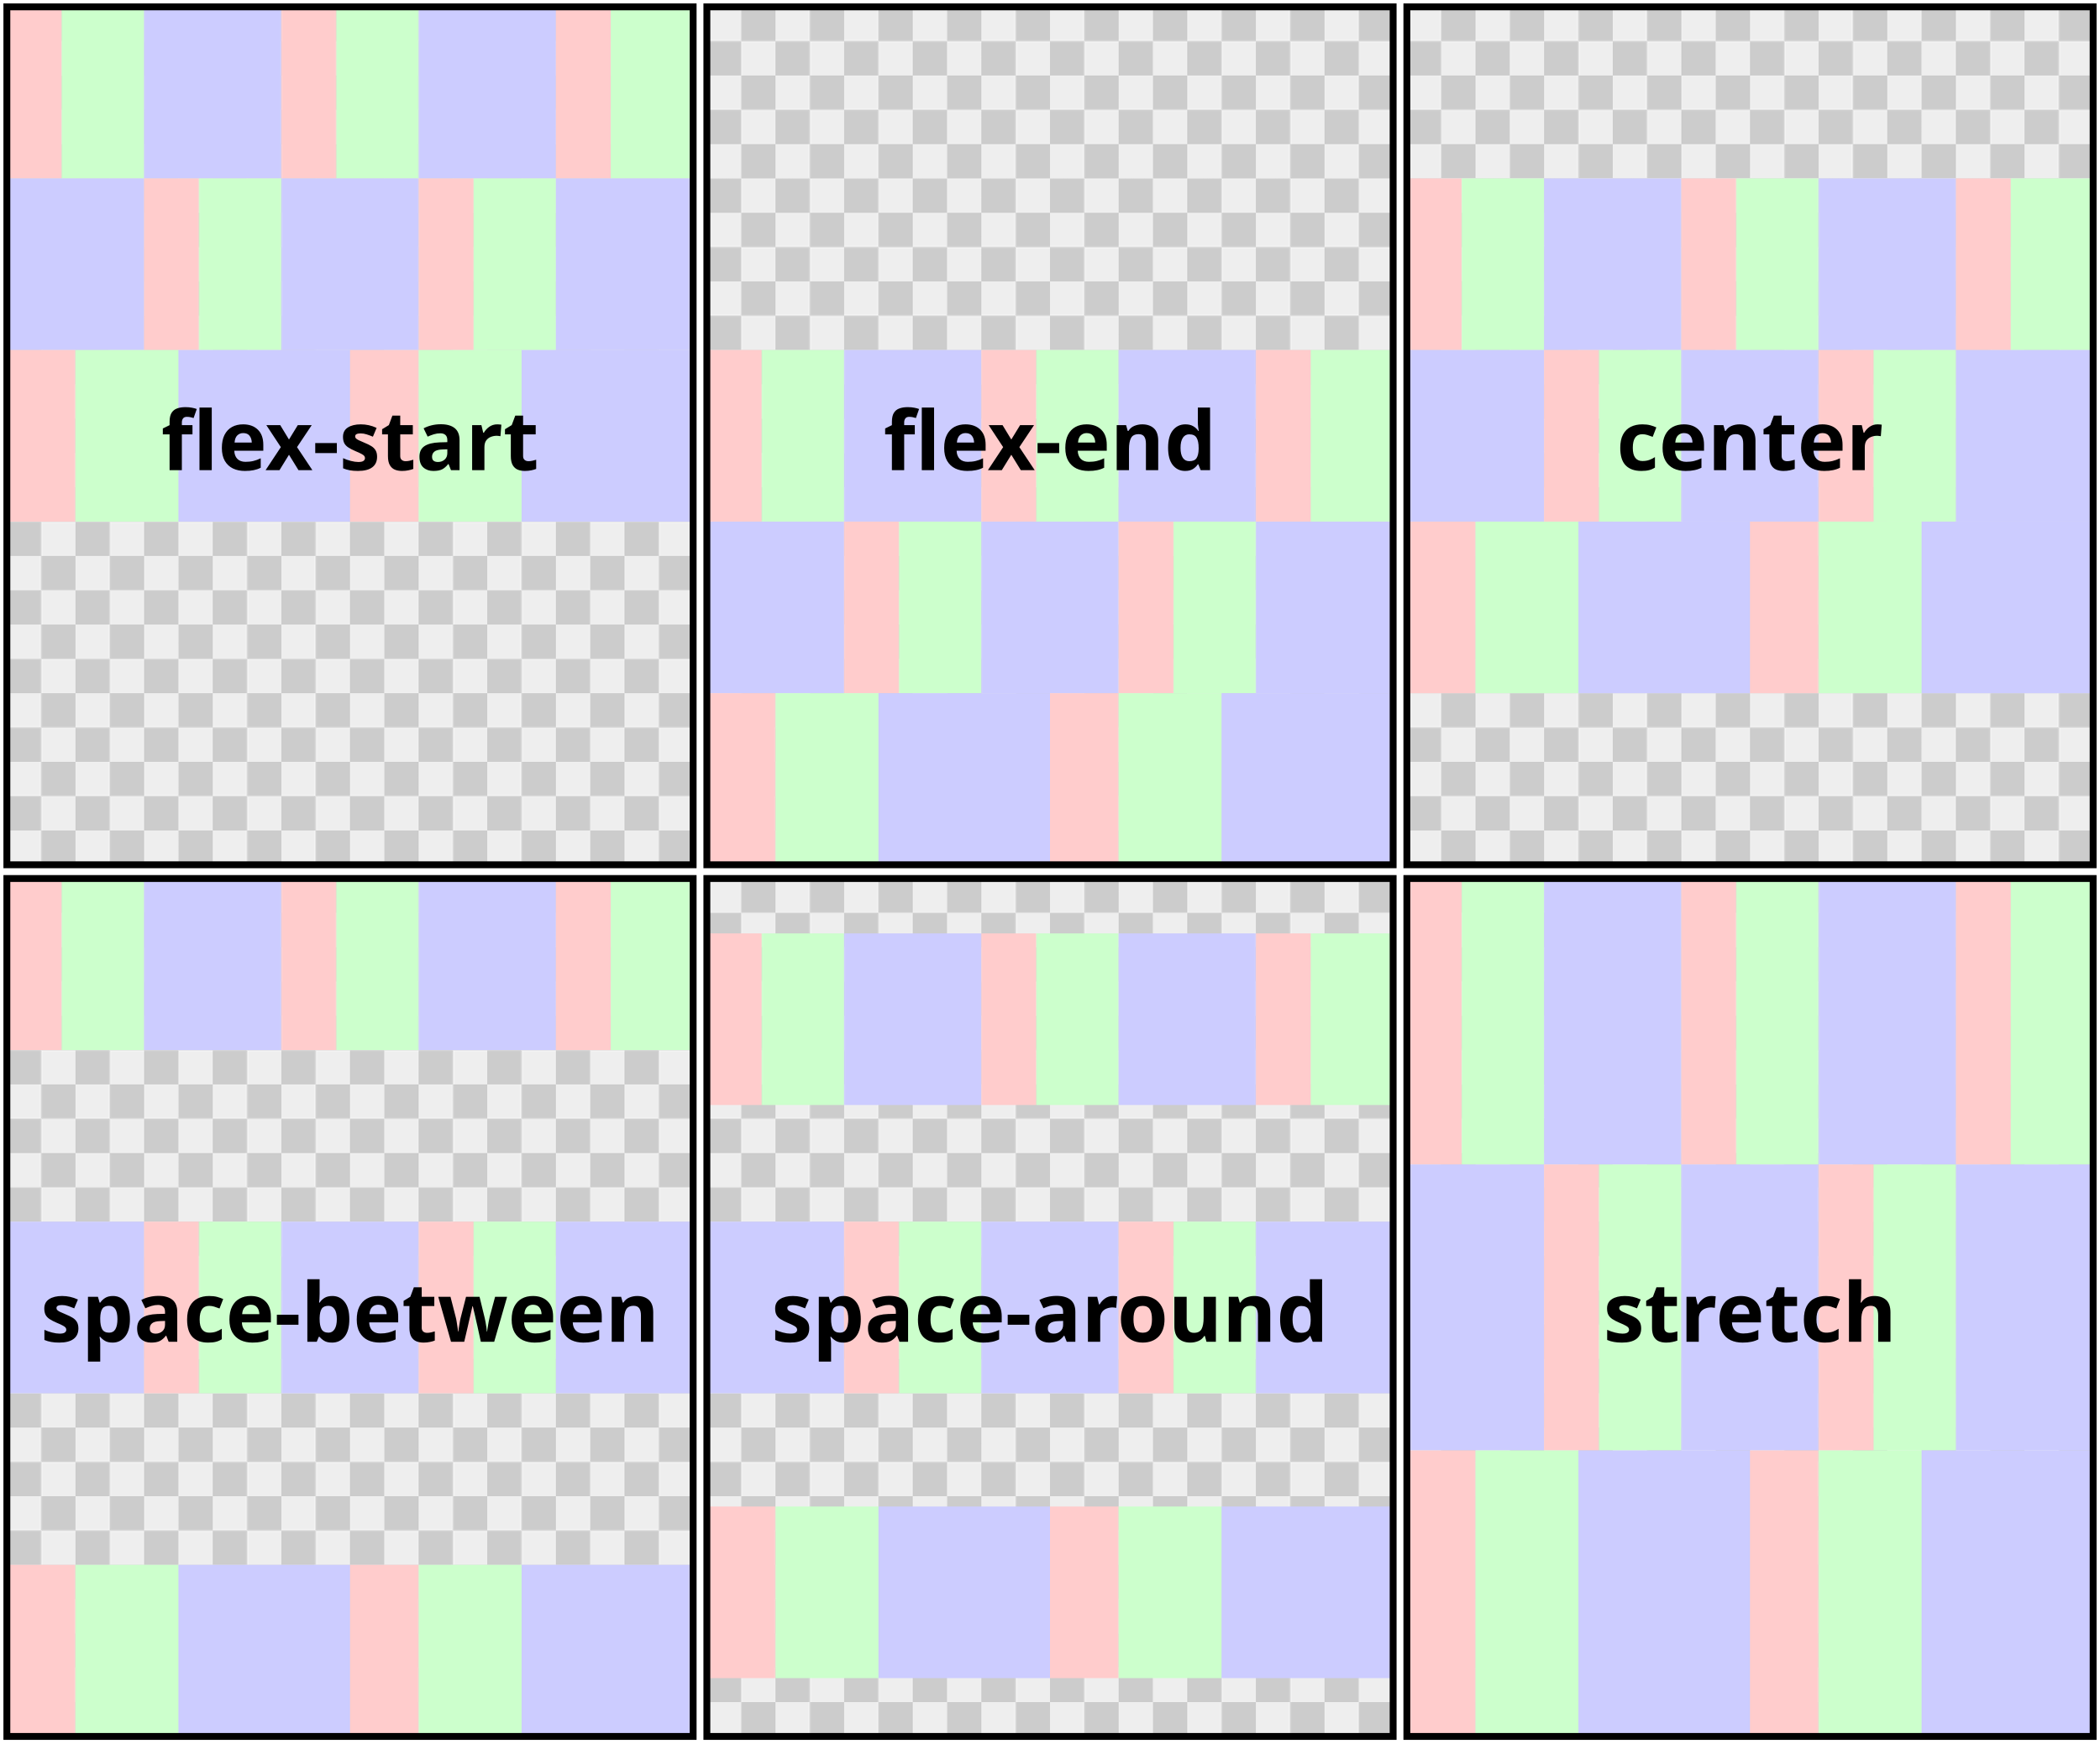
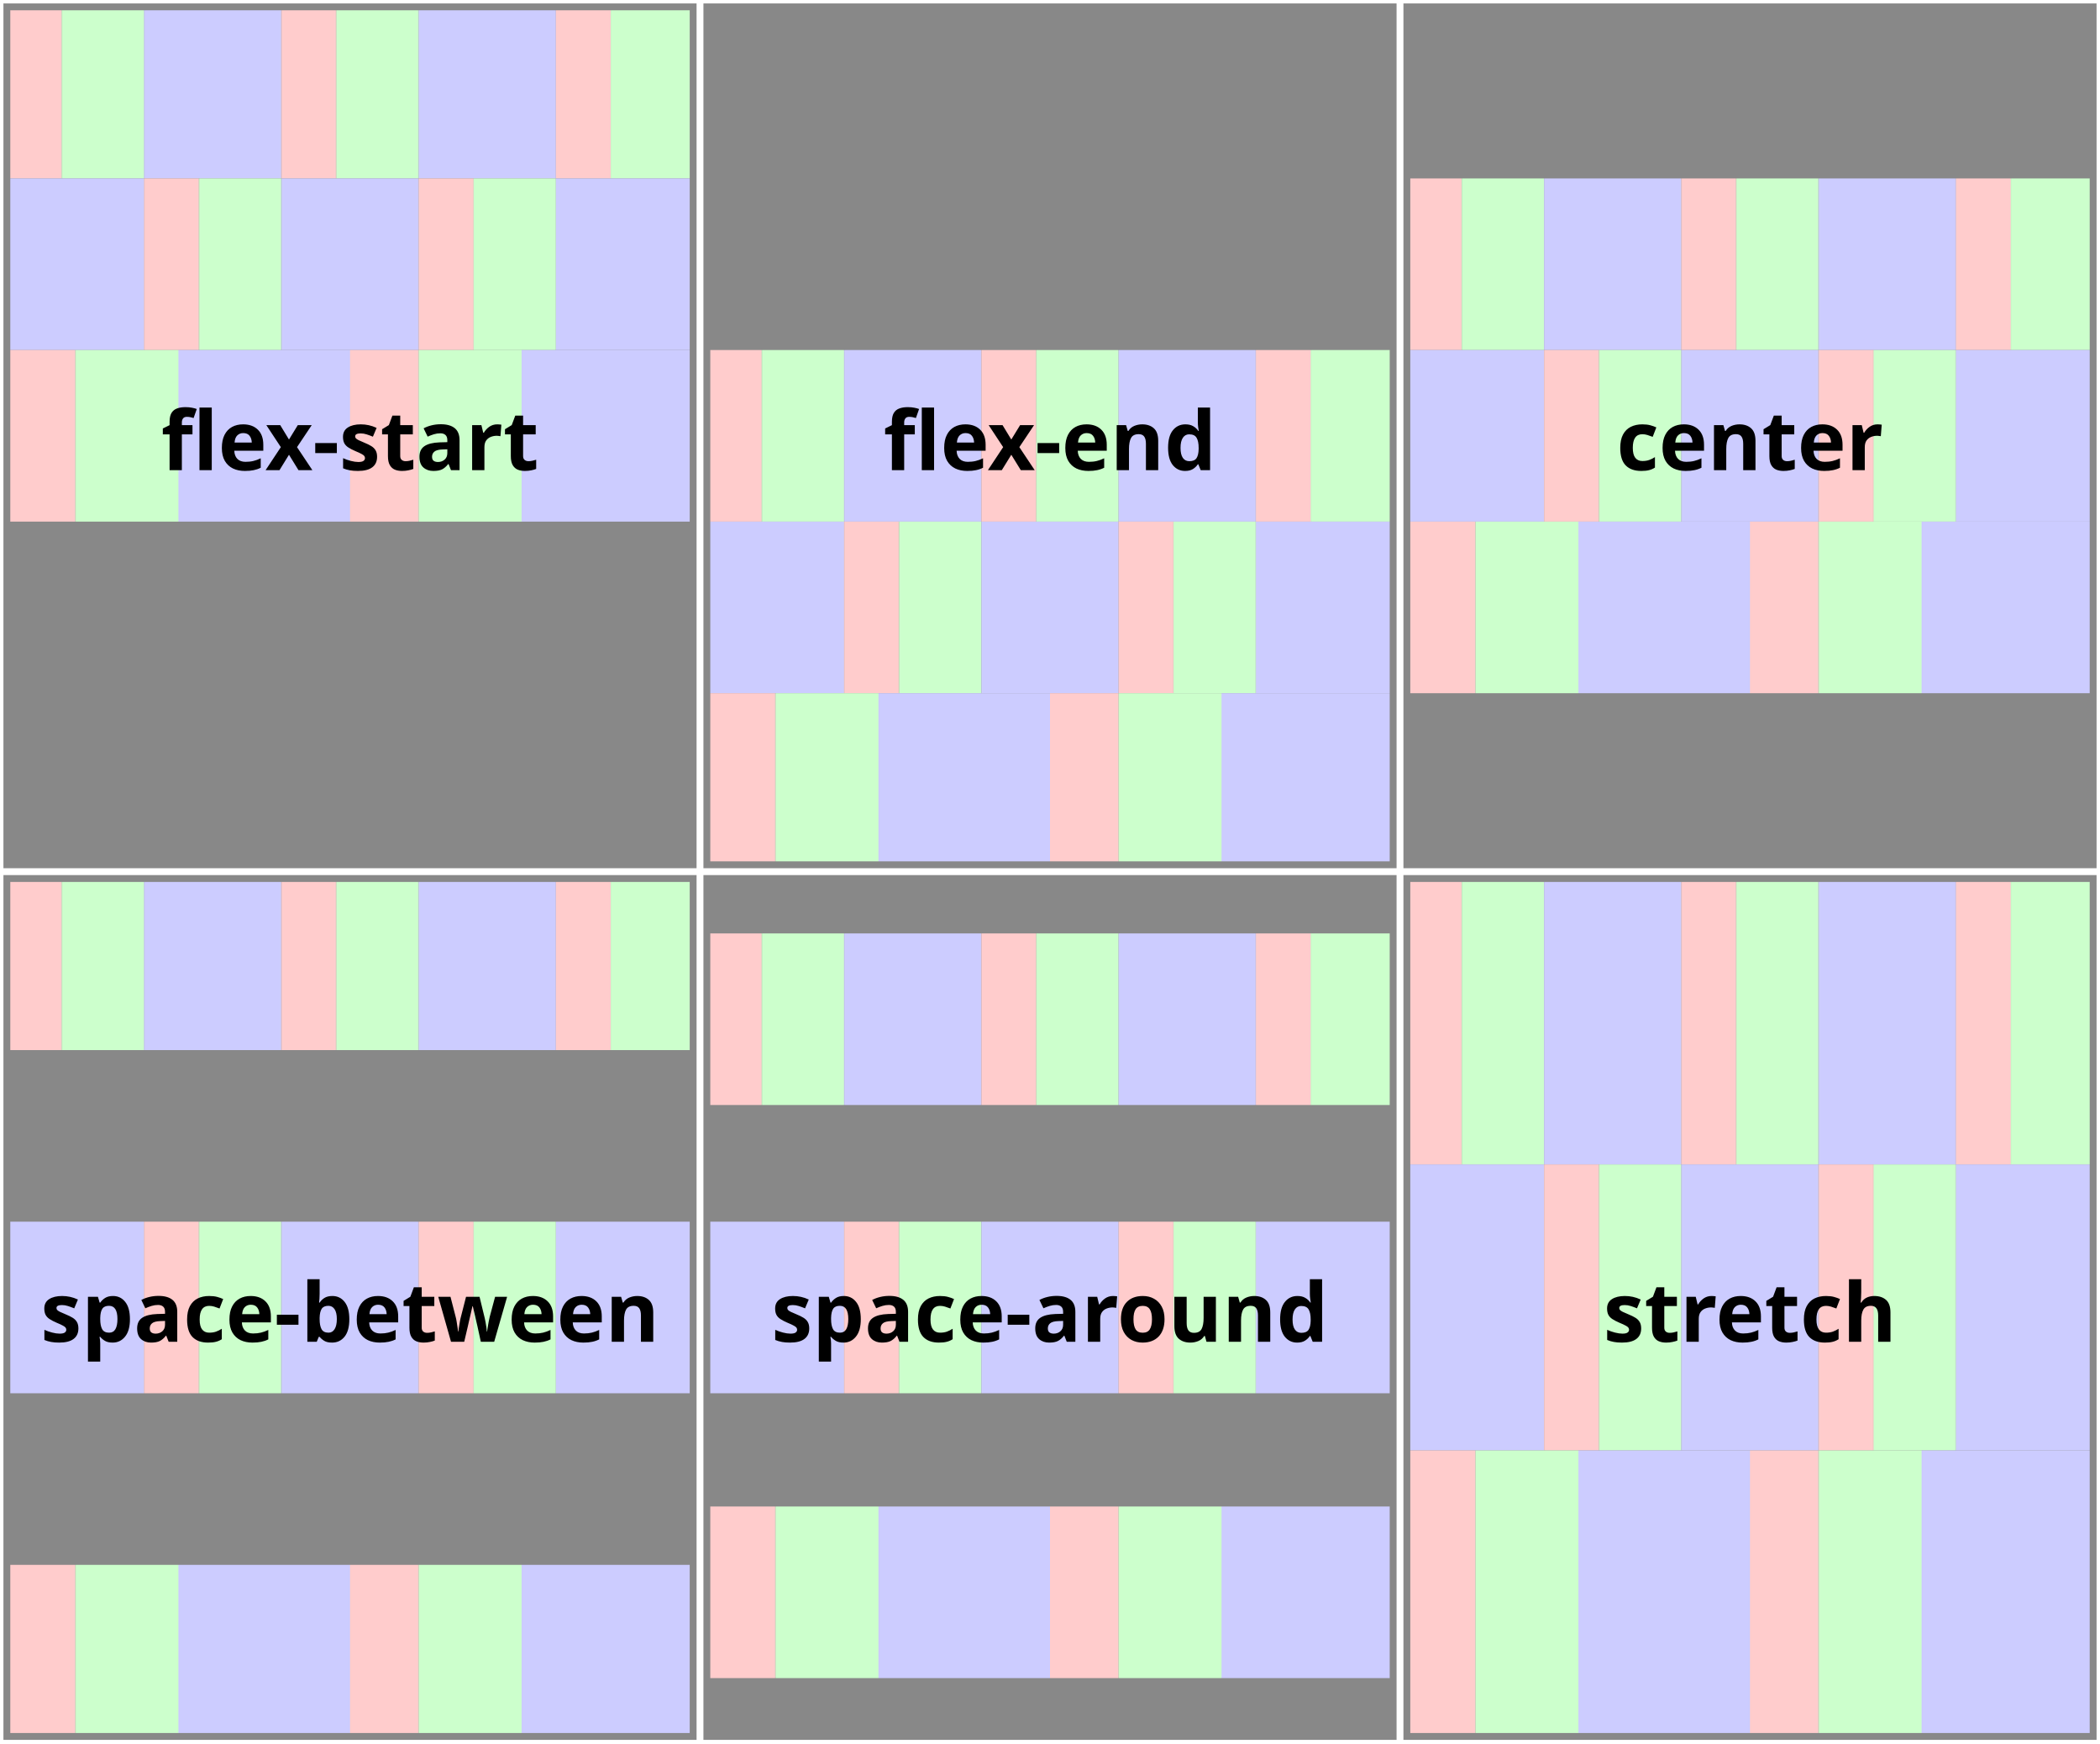
<svg xmlns="http://www.w3.org/2000/svg" width="612" height="508" viewBox="0 0 612 508">
  <defs>
    <pattern id="checker" width="20" height="20" patternUnits="userSpaceOnUse">
      <rect x="0" y="0" width="10" height="10" fill="#eee" />
      <rect x="10" y="10" width="10" height="10" fill="#eee" />
      <rect x="0" y="10" width="10" height="10" fill="#ccc" />
      <rect x="10" y="0" width="10" height="10" fill="#ccc" />
    </pattern>
    <pattern id="line1" width="200" height="1" patternUnits="userSpaceOnUse">
      <rect x="0" y="0" width="16" height="1" fill="#fcc" />
      <rect x="16" y="0" width="24" height="1" fill="#cfc" />
      <rect x="40" y="0" width="40" height="1" fill="#ccf" />
      <rect x="80" y="0" width="16" height="1" fill="#fcc" />
      <rect x="96" y="0" width="24" height="1" fill="#cfc" />
      <rect x="120" y="0" width="40" height="1" fill="#ccf" />
      <rect x="160" y="0" width="16" height="1" fill="#fcc" />
      <rect x="176" y="0" width="24" height="1" fill="#cfc" />
    </pattern>
    <pattern id="line2" width="200" height="1" patternUnits="userSpaceOnUse">
      <rect x="0" y="0" width="40" height="1" fill="#ccf" />
      <rect x="40" y="0" width="16" height="1" fill="#fcc" />
      <rect x="56" y="0" width="24" height="1" fill="#cfc" />
      <rect x="80" y="0" width="40" height="1" fill="#ccf" />
      <rect x="120" y="0" width="16" height="1" fill="#fcc" />
      <rect x="136" y="0" width="24" height="1" fill="#cfc" />
      <rect x="160" y="0" width="40" height="1" fill="#ccf" />
    </pattern>
    <pattern id="line3" width="200" height="1" patternUnits="userSpaceOnUse">
      <rect x="0" y="0" width="20" height="1" fill="#fcc" />
      <rect x="20" y="0" width="30" height="1" fill="#cfc" />
      <rect x="50" y="0" width="50" height="1" fill="#ccf" />
      <rect x="100" y="0" width="20" height="1" fill="#fcc" />
      <rect x="120" y="0" width="30" height="1" fill="#cfc" />
      <rect x="150" y="0" width="50" height="1" fill="#ccf" />
    </pattern>
  </defs>
  <style>
		svg { overflow: visible; }
		text { font-family: sans-serif; font-weight: bold; font-size: 24px; text-anchor: middle; }
- 		g &gt; rect:nth-child(1) { fill: url(#checker); }
+ 		g &gt; rect:nth-child(1) { fill: #888 }
		g &gt; rect:nth-child(2) { fill: url(#line1); }
		g &gt; rect:nth-child(3) { fill: url(#line2); }
		g &gt; rect:nth-child(4) { fill: url(#line3); }
- 		g &gt; rect:nth-child(5) { stroke: black; stroke-width: 2; fill: transparent; }
+ 		g &gt; rect:nth-child(5) { stroke: #888; stroke-width: 2; fill: transparent; }
	</style>
  <g transform="translate(2,2)">
    <rect x="0" y="0" width="200" height="250" />
    <rect x="0" y="0" width="200" height="50" />
    <rect x="0" y="50" width="200" height="50" />
    <rect x="0" y="100" width="200" height="50" />
    <rect x="0" y="0" width="200" height="250" />
    <text x="100" y="135">flex-start</text>
  </g>
  <g transform="translate(206,2)">
    <rect x="0" y="0" width="200" height="250" />
    <rect x="0" y="100" width="200" height="50" />
    <rect x="0" y="150" width="200" height="50" />
    <rect x="0" y="200" width="200" height="50" />
    <rect x="0" y="0" width="200" height="250" />
    <text x="100" y="135">flex-end</text>
  </g>
  <g transform="translate(410,2)">
    <rect x="0" y="0" width="200" height="250" />
    <rect x="0" y="50" width="200" height="50" />
    <rect x="0" y="100" width="200" height="50" />
    <rect x="0" y="150" width="200" height="50" />
    <rect x="0" y="0" width="200" height="250" />
    <text x="100" y="135">center</text>
  </g>
  <g transform="translate(2,256)">
    <rect x="0" y="0" width="200" height="250" />
    <rect x="0" y="0" width="200" height="50" />
    <rect x="0" y="100" width="200" height="50" />
    <rect x="0" y="200" width="200" height="50" />
    <rect x="0" y="0" width="200" height="250" />
    <text x="100" y="135">space-between</text>
  </g>
  <g transform="translate(206,256)">
    <rect x="0" y="0" width="200" height="250" />
    <rect x="0" y="16" width="200" height="50" />
    <rect x="0" y="100" width="200" height="50" />
    <rect x="0" y="183" width="200" height="50" />
    <rect x="0" y="0" width="200" height="250" />
    <text x="100" y="135">space-around</text>
  </g>
  <g transform="translate(410,256)">
    <rect x="0" y="0" width="200" height="250" />
    <rect x="0" y="0" width="200" height="83.33" />
    <rect x="0" y="83.33" width="200" height="83.33" />
    <rect x="0" y="166.66" width="200" height="83.33" />
    <rect x="0" y="0" width="200" height="250" />
    <text x="100" y="135">stretch</text>
  </g>
</svg>
